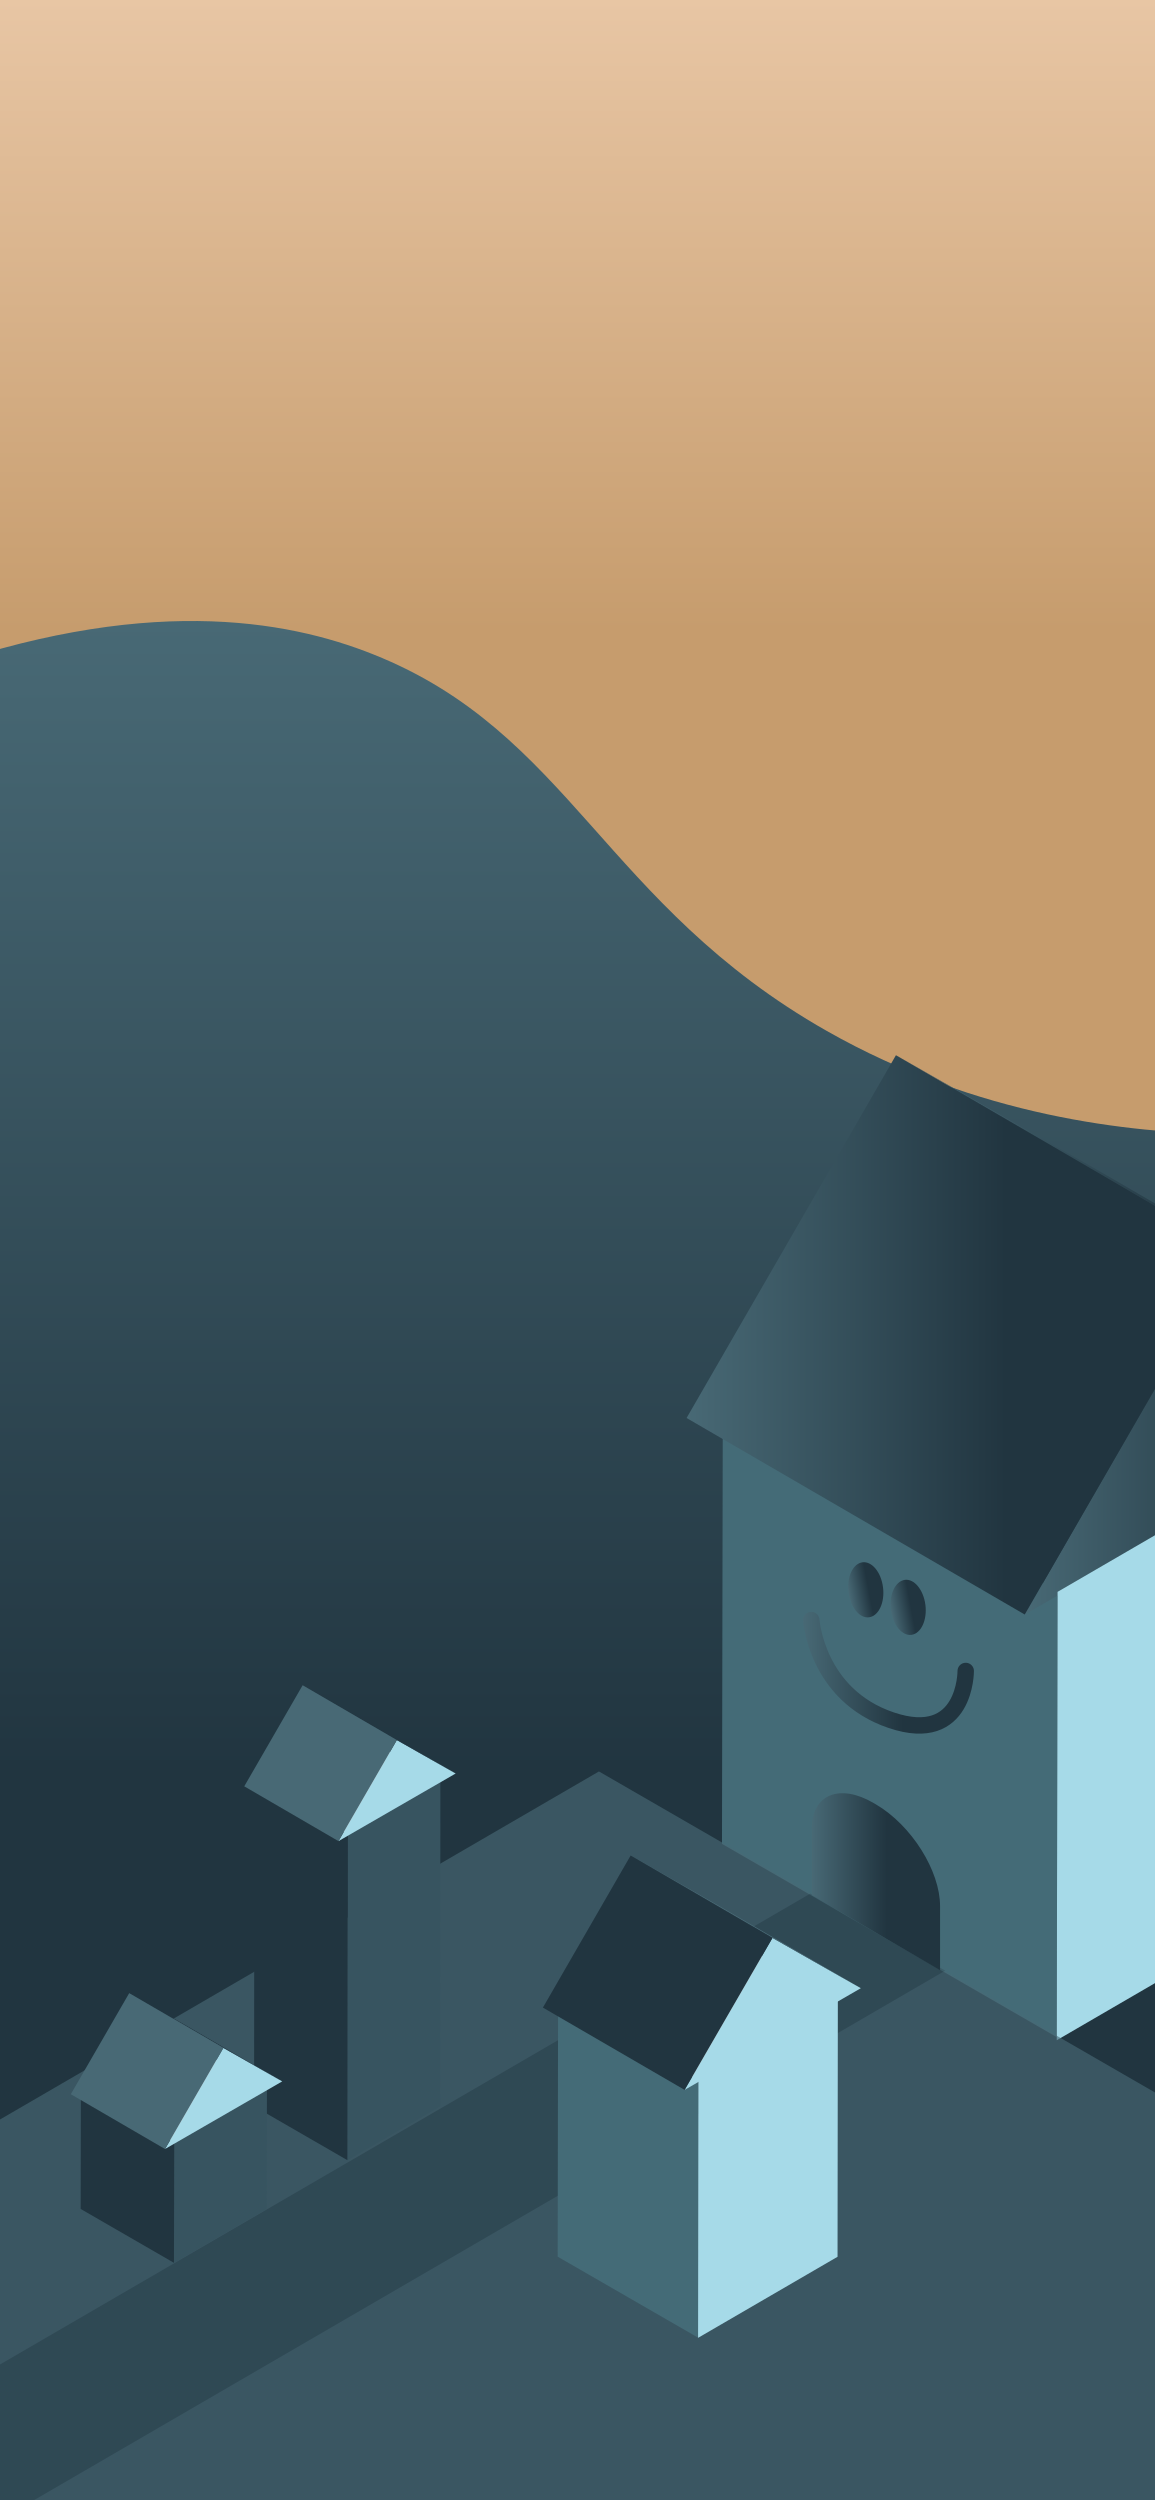
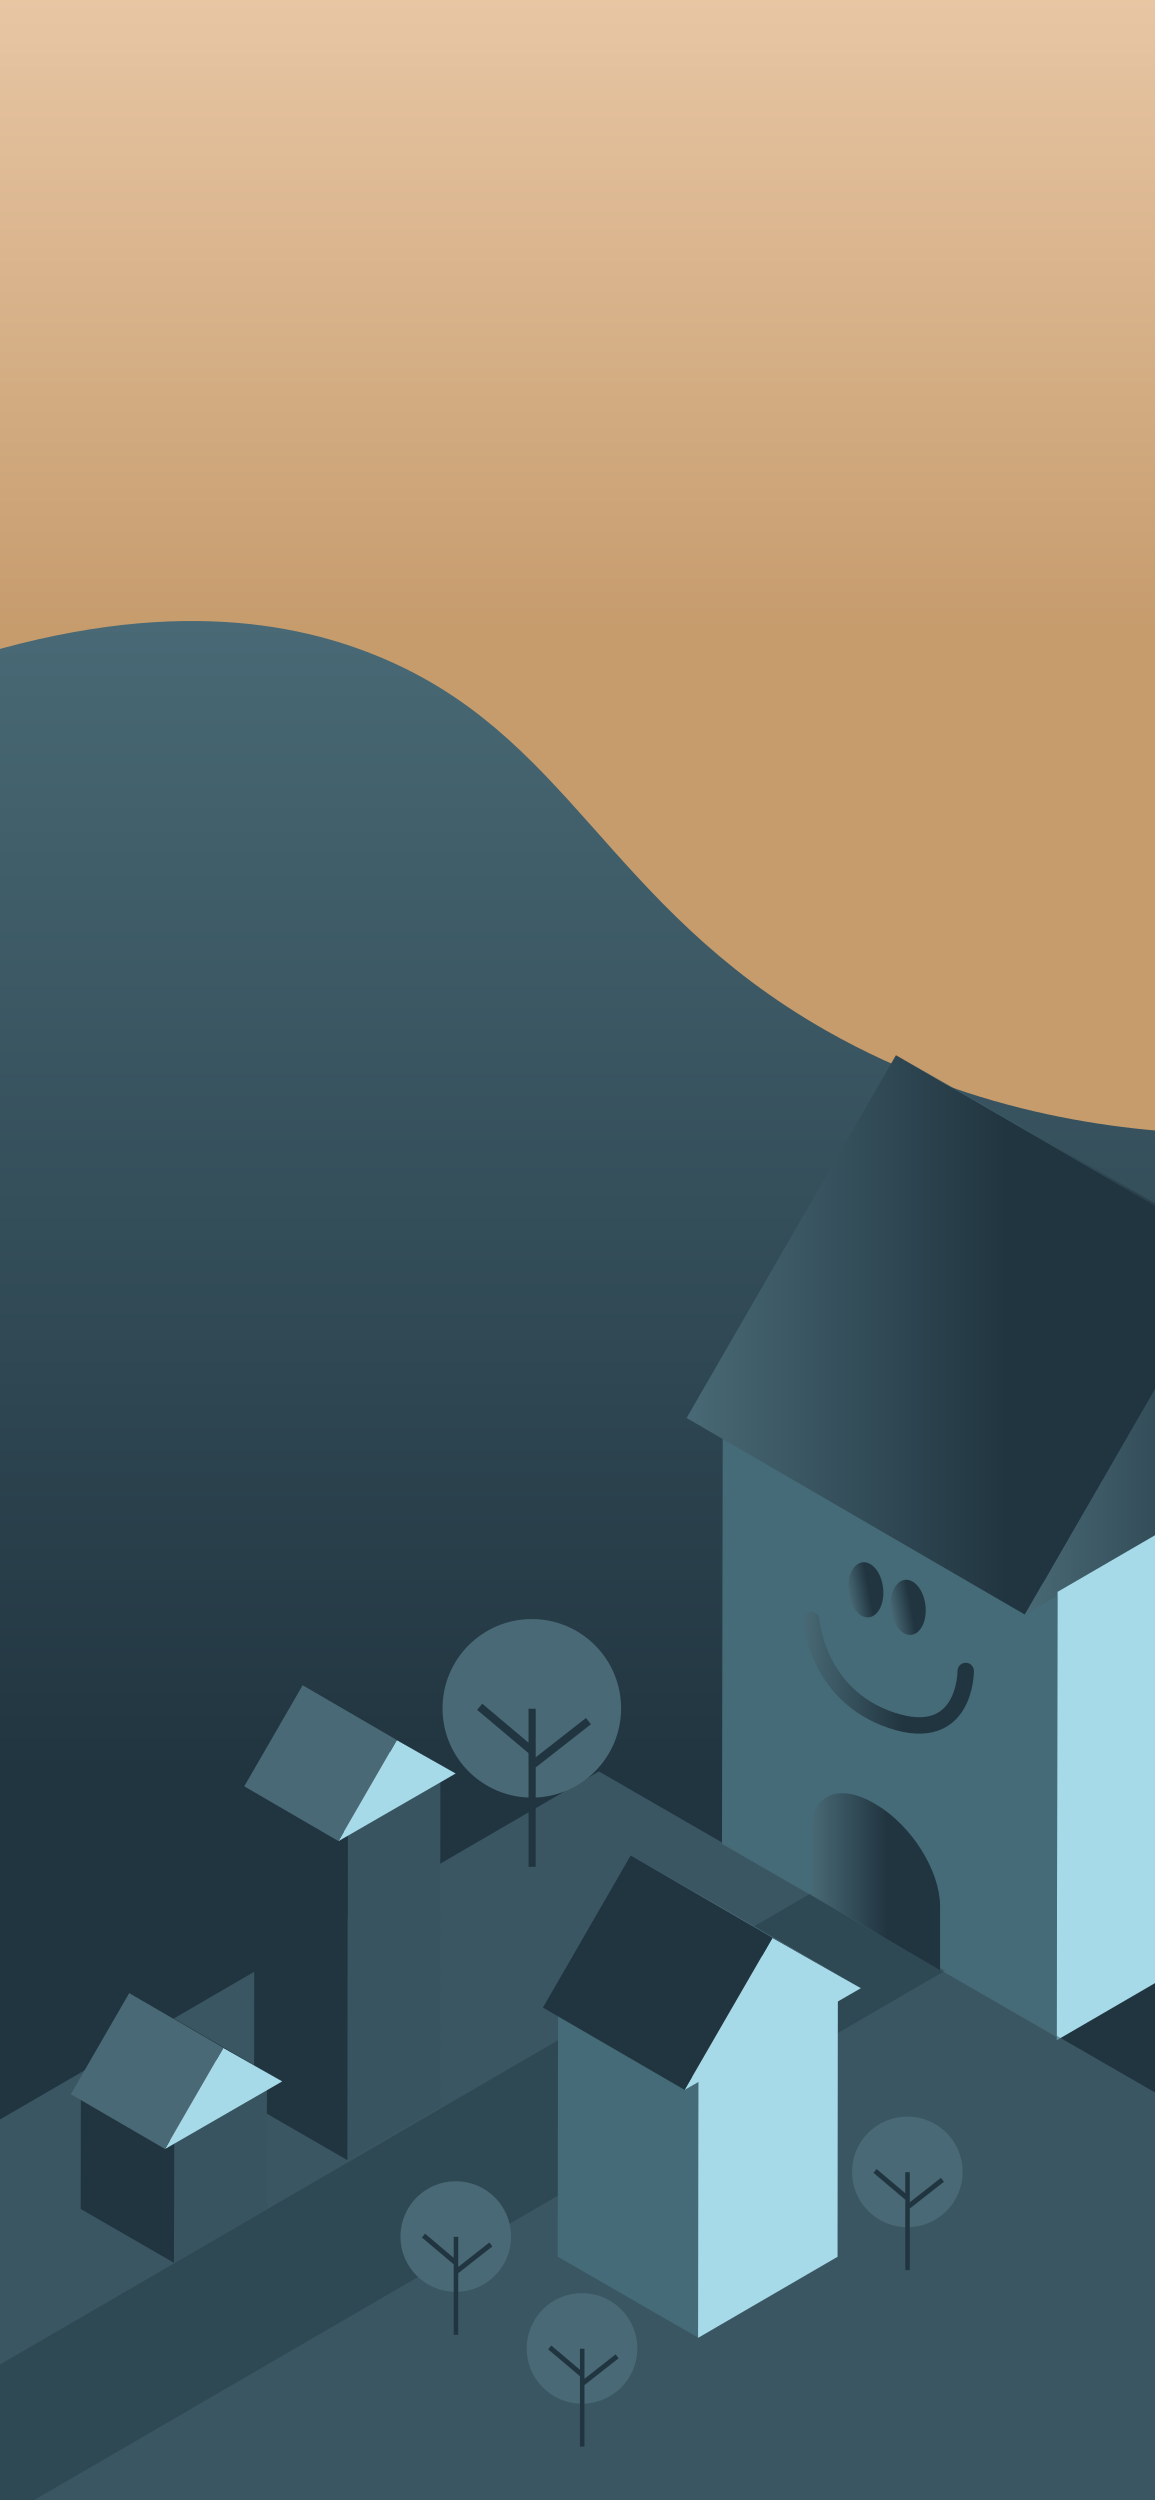
<svg xmlns="http://www.w3.org/2000/svg" version="1.1" id="Layer_1" x="0px" y="0px" viewBox="0 0 1125 2436" style="enable-background:new 0 0 1125 2436;" xml:space="preserve">
  <style type="text/css">
	.st0{fill:url(#SVGID_1_);}
	.st1{fill:url(#SVGID_2_);}
	.st2{fill:#446B77;}
	.st3{fill:url(#SVGID_3_);}
	.st4{fill:url(#SVGID_4_);}
	.st5{fill:url(#SVGID_5_);}
	.st6{fill:#A6DAE8;}
	.st7{opacity:0.64;}
	.st8{fill:#486975;}
	.st9{fill:#375460;}
	.st10{fill:#213540;}
	.st11{fill:#ECCBAB;}
	.st12{fill:#BF8365;}
	.st13{fill:url(#SVGID_6_);}
	.st14{enable-background:new    ;}
	.st15{fill:#DCDCDC;}
	.st16{fill:url(#SVGID_7_);}
	.st17{fill:none;stroke:url(#SVGID_8_);stroke-width:16;stroke-linecap:round;stroke-linejoin:round;stroke-miterlimit:10;}
	.st18{fill:url(#SVGID_9_);}
	.st19{fill:url(#SVGID_10_);}
</style>
  <linearGradient id="SVGID_1_" gradientUnits="userSpaceOnUse" x1="554" y1="-75" x2="554" y2="1105">
    <stop offset="0" style="stop-color:#ECCBAB" />
    <stop offset="0.584" style="stop-color:#C69C6D" />
  </linearGradient>
  <rect x="-61" y="-75" class="st0" width="1230" height="1180" />
  <linearGradient id="SVGID_2_" gradientUnits="userSpaceOnUse" x1="560.5" y1="605.116" x2="560.5" y2="2524">
    <stop offset="0" style="stop-color:#486975" />
    <stop offset="0.584" style="stop-color:#213540" />
  </linearGradient>
  <path class="st1" d="M-75.4,656.3c214.8-77.5,353.9-52.7,439.1-18.7c191.5,76.2,225.3,244,442,367  c147.1,83.5,295.1,99.2,390.7,100.6c0,472.9,0,945.9,0,1418.8H-65.5C-65.5,2524-62.2,656.3-75.4,656.3z" />
  <g>
    <g>
      <polygon class="st2" points="1030.5,1551.1 1029.7,1985 703.5,1796.7 704.3,1362.8   " />
    </g>
  </g>
  <g>
    <g>
      <g>
        <linearGradient id="SVGID_3_" gradientUnits="userSpaceOnUse" x1="998.501" y1="1396.445" x2="1407.978" y2="1396.445">
          <stop offset="0" style="stop-color:#486975" />
          <stop offset="0.584" style="stop-color:#213540" />
        </linearGradient>
        <polygon class="st3" points="1202.6,1219.7 1408,1336.8 998.5,1573.2    " />
      </g>
      <g>
        <linearGradient id="SVGID_4_" gradientUnits="userSpaceOnUse" x1="873.045" y1="1182.488" x2="1407.978" y2="1182.488">
          <stop offset="0" style="stop-color:#486975" />
          <stop offset="0.584" style="stop-color:#213540" />
        </linearGradient>
        <polygon class="st4" points="1202.6,1219.7 873,1028.2 1078.4,1145.3 1408,1336.8    " />
      </g>
      <g>
        <linearGradient id="SVGID_5_" gradientUnits="userSpaceOnUse" x1="668.971" y1="1300.694" x2="1202.575" y2="1300.694">
          <stop offset="0" style="stop-color:#486975" />
          <stop offset="0.584" style="stop-color:#213540" />
        </linearGradient>
        <polygon class="st5" points="998.5,1573.2 669,1381.7 873,1028.2 1202.6,1219.7    " />
      </g>
    </g>
  </g>
  <g>
    <polygon class="st6" points="1354.6,1362.8 1353.8,1799.6 1029.7,1988 1030.5,1551.1  " />
  </g>
  <g>
</g>
  <g class="st7">
    <g>
      <g>
        <polygon class="st8" points="1500,2255.2 589.5,2784.3 -326.9,2255.2 583.6,1726.1    " />
      </g>
      <g>
        <polygon class="st9" points="921,1920.2 10.5,2449.3 -120.9,2374.2 789.6,1845.1    " />
      </g>
      <g>
        <polygon class="st10" points="1500,2255.2 1497.8,2414.9 587.3,2944 589.5,2784.3    " />
      </g>
      <g>
        <polygon class="st10" points="589.5,2784.3 587.3,2941.1 -329.1,2412 -326.9,2255.2    " />
      </g>
    </g>
  </g>
  <rect x="1521" y="1227" class="st10" width="229" height="229" />
  <rect x="1521" y="962" class="st8" width="229" height="229" />
  <rect x="1521" y="1544" class="st11" width="229" height="229" />
  <rect x="1521" y="1861" class="st12" width="229" height="229" />
  <g>
    <g>
      <linearGradient id="SVGID_6_" gradientUnits="userSpaceOnUse" x1="2417.425" y1="260.364" x2="2417.425" y2="263.364">
        <stop offset="0" style="stop-color:#486975" />
        <stop offset="0.584" style="stop-color:#213540" />
      </linearGradient>
      <path class="st13" d="M2417.4,263.4c1.9,0,1.9-3,0-3C2415.5,260.4,2415.5,263.4,2417.4,263.4L2417.4,263.4z" />
    </g>
  </g>
  <g>
    <g class="st14">
      <g>
        <polygon class="st15" points="816.4,1948.2 680.5,2027.2 543.8,1948.2 679.6,1869.3    " />
      </g>
      <g>
        <polygon class="st2" points="680.5,2027.2 680.2,2277.8 543.4,2198.9 543.8,1948.2    " />
      </g>
    </g>
  </g>
  <g>
    <g>
      <g>
        <polygon class="st6" points="752.7,1888.3 838.8,1937.3 667.1,2036.4    " />
      </g>
      <g>
        <polygon class="st8" points="752.7,1888.3 614.5,1808 700.6,1857.1 838.8,1937.3    " />
      </g>
      <g>
        <polygon class="st10" points="667.1,2036.4 529,1956.2 614.5,1808 752.7,1888.3    " />
      </g>
    </g>
  </g>
  <g>
    <g class="st14">
      <g>
        <polygon class="st15" points="429.1,1735.4 338.8,1787.9 247.8,1735.4 338.2,1682.9    " />
      </g>
      <g>
        <polygon class="st9" points="429.1,1735.4 428.9,2052.5 338.5,2105 338.8,1787.9    " />
      </g>
      <g>
        <polygon class="st10" points="338.8,1787.9 338.5,2104.9 247.6,2052.4 247.8,1735.4    " />
      </g>
    </g>
  </g>
  <g>
    <g>
      <g>
        <polygon class="st6" points="386.7,1695.5 444,1728.1 329.8,1794    " />
      </g>
      <g>
        <polygon class="st10" points="386.7,1695.5 294.9,1642.1 352.1,1674.7 444,1728.1    " />
      </g>
      <g>
        <polygon class="st8" points="329.8,1794 238,1740.6 294.9,1642.1 386.7,1695.5    " />
      </g>
    </g>
  </g>
  <g>
    <g class="st14">
      <g>
        <polygon class="st15" points="260.1,2035.4 169.8,2087.9 78.8,2035.4 169.2,1982.9    " />
      </g>
      <g>
        <polygon class="st9" points="260.1,2035.4 259.9,2152.5 169.5,2205 169.8,2087.9    " />
      </g>
      <g>
        <polygon class="st10" points="169.8,2087.9 169.5,2204.9 78.6,2152.4 78.8,2035.4    " />
      </g>
    </g>
  </g>
  <g>
    <g>
      <g>
        <polygon class="st6" points="217.7,1995.5 275,2028.1 160.8,2094    " />
      </g>
      <g>
        <polygon class="st10" points="217.7,1995.5 125.9,1942.1 183.1,1974.7 275,2028.1    " />
      </g>
      <g>
        <polygon class="st8" points="160.8,2094 69,2040.6 125.9,1942.1 217.7,1995.5    " />
      </g>
    </g>
  </g>
  <g>
    <polygon class="st6" points="816.4,1948.2 816.1,2199 680.2,2278 680.5,2027.2  " />
  </g>
  <linearGradient id="SVGID_7_" gradientUnits="userSpaceOnUse" x1="791" y1="1889.122" x2="916" y2="1889.122" gradientTransform="matrix(1 1.1719 0 1 0 -1055.302)">
    <stop offset="0" style="stop-color:#486975" />
    <stop offset="0.584" style="stop-color:#213540" />
  </linearGradient>
  <path class="st16" d="M916,1919.8l-125-73.2v-64.7c0-33.3,27-44.5,60.3-25l2.2,1.3c34.5,20.2,62.5,64.6,62.5,99.1V1919.8z" />
  <linearGradient id="SVGID_8_" gradientUnits="userSpaceOnUse" x1="782.5" y1="1639.002" x2="949" y2="1639.002" gradientTransform="matrix(1 0.3378 0 1 0 -292.4189)">
    <stop offset="0" style="stop-color:#486975" />
    <stop offset="0.584" style="stop-color:#213540" />
  </linearGradient>
  <path class="st17" d="M790.5,1578.6c0,0,5,73,78,97.6c72.9,24.6,72.5-48,72.5-48" />
  <linearGradient id="SVGID_9_" gradientUnits="userSpaceOnUse" x1="819.31" y1="1546.143" x2="862.105" y2="1546.143" gradientTransform="matrix(0.7668 -0.2332 0.2332 1.2332 -161.6027 -161.6027)">
    <stop offset="0" style="stop-color:#486975" />
    <stop offset="0.584" style="stop-color:#213540" />
  </linearGradient>
  <path class="st18" d="M860,1544.1c2.8,14.6-2.4,28.6-11.4,31.4c-9.1,2.8-18.6-6.8-21.4-21.4s2.4-28.6,11.4-31.4  S857.3,1529.5,860,1544.1z" />
  <linearGradient id="SVGID_10_" gradientUnits="userSpaceOnUse" x1="866.174" y1="1568.886" x2="908.968" y2="1568.886" gradientTransform="matrix(0.7668 -0.2332 0.2332 1.2332 -161.6027 -161.6027)">
    <stop offset="0" style="stop-color:#486975" />
    <stop offset="0.584" style="stop-color:#213540" />
  </linearGradient>
  <path class="st19" d="M901.3,1561.2c2.8,14.6-2.4,28.6-11.4,31.4s-18.6-6.8-21.4-21.4s2.4-28.6,11.4-31.4  C888.9,1537,898.5,1546.6,901.3,1561.2z" />
+   <g>
+     <circle class="st8" cx="518.2" cy="1664.6" r="87" />
+     <polygon class="st10" points="575.8,1680.1 571,1674 522,1712.3 522,1704.3 522.1,1704.1 522,1704 522,1665 515,1665 515,1698.1    469.9,1660.1 464.9,1666.1 515,1708.3 515,1819 522,1819 522,1722.2 522,1722.2  " />
+   </g>
+   <g>
+     <circle class="st8" cx="884.1" cy="2116.3" r="53.9" />
+     <polygon class="st10" points="919.8,2125.9 916.8,2122.1 886.5,2145.9 886.5,2140.9 886.5,2140.8 886.5,2140.8 886.5,2116.6    882.1,2116.6 882.1,2137.1 854.2,2113.5 851.1,2117.2 882.1,2143.4 882.1,2212 886.5,2212 886.5,2152 886.5,2152  " />
+   </g>
+   <g>
+     <circle class="st8" cx="567.1" cy="2288.3" r="53.9" />
+     <polygon class="st10" points="602.8,2297.9 599.8,2294.1 569.5,2317.9 569.5,2312.9 569.5,2312.8 569.5,2312.8 569.5,2288.6    565.1,2288.6 565.1,2309.1 537.2,2285.5 534.1,2289.2 565.1,2315.4 565.1,2384 569.5,2384 569.5,2324 569.5,2324  " />
+   </g>
+   <g>
+     <circle class="st8" cx="444.1" cy="2179.3" r="53.9" />
+     <polygon class="st10" points="479.8,2188.9 476.8,2185.1 446.5,2208.9 446.5,2203.9 446.5,2203.8 446.5,2203.8 446.5,2179.6    442.1,2179.6 442.1,2200.1 414.2,2176.5 411.1,2180.2 442.1,2206.4 442.1,2275 446.5,2275 446.5,2215 446.5,2215  " />
+   </g>
</svg>
